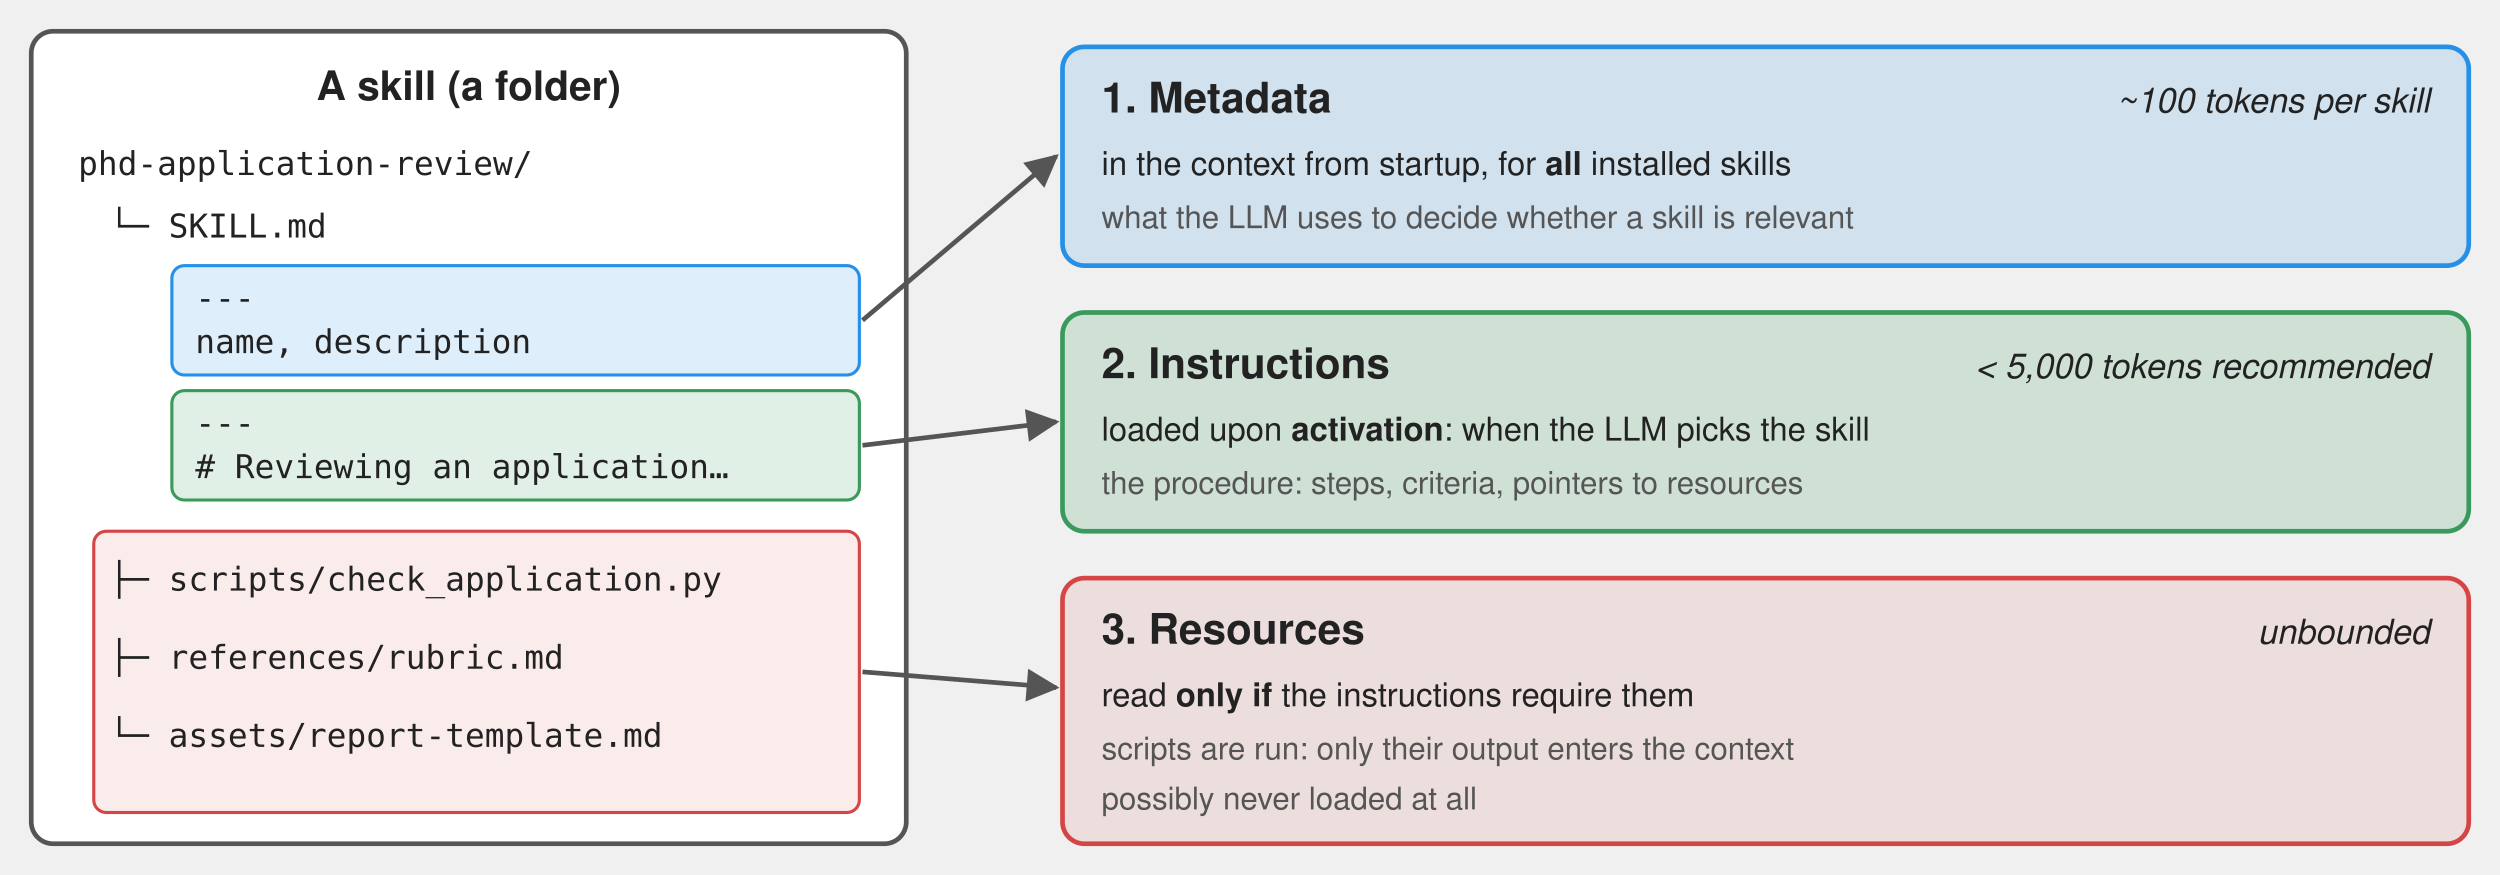
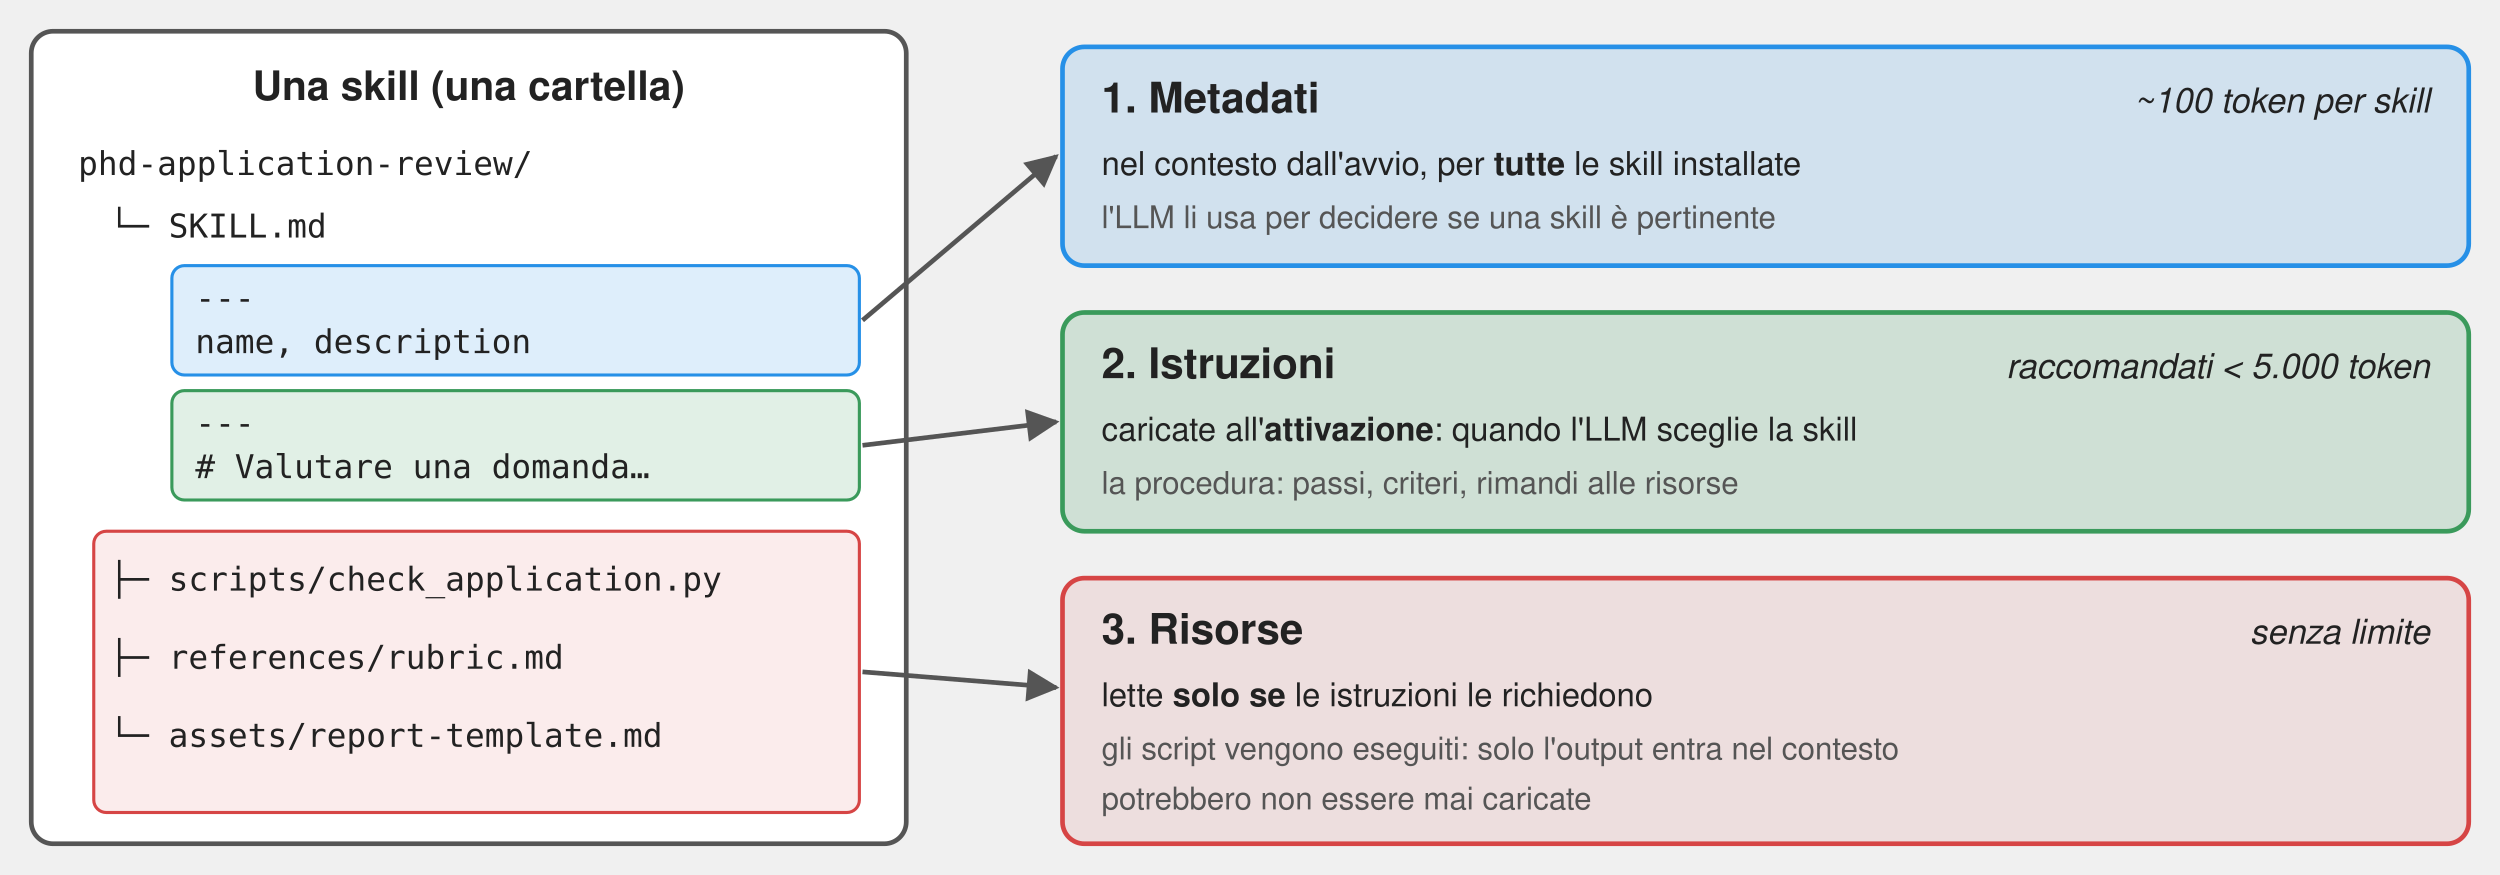
<svg xmlns="http://www.w3.org/2000/svg" viewBox="0 0 1600 560" font-family="Signika Negative, Helvetica, Arial, sans-serif" fill="#222">
  <defs>
    <marker id="a" viewBox="0 0 10 10" refX="9" refY="5" markerWidth="7" markerHeight="7" orient="auto-start-reverse">
      <path d="M0,0 L10,5 L0,10 z" fill="#555" />
    </marker>
  </defs>
  <rect x="20" y="20" width="560" height="520" rx="14" fill="#fff" stroke="#555" stroke-width="3" />
-   <text x="300" y="64" font-size="26" font-weight="600" text-anchor="middle">A skill (a folder)</text>
+   <text x="300" y="64" font-size="26" font-weight="600" text-anchor="middle">Una skill (una cartella)</text>
  <g font-family="monospace" font-size="21">
    <text x="50" y="112">phd-application-review/</text>
    <text x="70" y="152">└─ SKILL.md</text>
    <rect x="110" y="170" width="440" height="70" rx="8" fill="#2690e7" fill-opacity="0.15" stroke="#2690e7" stroke-width="2" />
    <text x="125" y="198">---</text>
    <text x="125" y="226">name, description</text>
    <rect x="110" y="250" width="440" height="70" rx="8" fill="#3a9a5b" fill-opacity="0.15" stroke="#3a9a5b" stroke-width="2" />
    <text x="125" y="278">---</text>
-     <text x="125" y="306"># Reviewing an application…</text>
+     <text x="125" y="306"># Valutare una domanda…</text>
    <rect x="60" y="340" width="490" height="180" rx="8" fill="#d64545" fill-opacity="0.10" stroke="#d64545" stroke-width="2" />
    <text x="70" y="378">├─ scripts/check_application.py</text>
    <text x="70" y="428">├─ references/rubric.md</text>
    <text x="70" y="478">└─ assets/report-template.md</text>
  </g>
  <g stroke="#555" stroke-width="3" fill="none">
    <line x1="552" y1="205" x2="676" y2="100" marker-end="url(#a)" />
    <line x1="552" y1="285" x2="676" y2="270" marker-end="url(#a)" />
    <line x1="552" y1="430" x2="676" y2="440" marker-end="url(#a)" />
  </g>
  <rect x="680" y="30" width="900" height="140" rx="14" fill="#2690e7" fill-opacity="0.15" stroke="#2690e7" stroke-width="3" />
-   <text x="705" y="72" font-size="27" font-weight="600">1. Metadata</text>
-   <text x="1555" y="72" font-size="22" text-anchor="end" font-style="italic">~100 tokens per skill</text>
-   <text x="705" y="112" font-size="21">in the context from startup, for <tspan font-weight="600">all</tspan> installed skills</text>
-   <text x="705" y="146" font-size="20" fill="#555">what the LLM uses to decide whether a skill is relevant</text>
+   <text x="705" y="72" font-size="27" font-weight="600">1. Metadati</text>
+   <text x="1555" y="72" font-size="22" text-anchor="end" font-style="italic">~100 token per skill</text>
+   <text x="705" y="112" font-size="21">nel contesto dall'avvio, per <tspan font-weight="600">tutte</tspan> le skill installate</text>
+   <text x="705" y="146" font-size="20" fill="#555">l'LLM li usa per decidere se una skill è pertinente</text>
  <rect x="680" y="200" width="900" height="140" rx="14" fill="#3a9a5b" fill-opacity="0.18" stroke="#3a9a5b" stroke-width="3" />
-   <text x="705" y="242" font-size="27" font-weight="600">2. Instructions</text>
-   <text x="1555" y="242" font-size="22" text-anchor="end" font-style="italic">&lt; 5,000 tokens recommended</text>
-   <text x="705" y="282" font-size="21">loaded upon <tspan font-weight="600">activation</tspan>: when the LLM picks the skill</text>
-   <text x="705" y="316" font-size="20" fill="#555">the procedure: steps, criteria, pointers to resources</text>
+   <text x="705" y="242" font-size="27" font-weight="600">2. Istruzioni</text>
+   <text x="1555" y="242" font-size="22" text-anchor="end" font-style="italic">raccomandati &lt; 5.000 token</text>
+   <text x="705" y="282" font-size="21">caricate all'<tspan font-weight="600">attivazione</tspan>: quando l'LLM sceglie la skill</text>
+   <text x="705" y="316" font-size="20" fill="#555">la procedura: passi, criteri, rimandi alle risorse</text>
  <rect x="680" y="370" width="900" height="170" rx="14" fill="#d64545" fill-opacity="0.10" stroke="#d64545" stroke-width="3" />
-   <text x="705" y="412" font-size="27" font-weight="600">3. Resources</text>
-   <text x="1555" y="412" font-size="22" text-anchor="end" font-style="italic">unbounded</text>
-   <text x="705" y="452" font-size="21">read <tspan font-weight="600">only if</tspan> the instructions require them</text>
-   <text x="705" y="486" font-size="20" fill="#555">scripts are run: only their output enters the context</text>
-   <text x="705" y="518" font-size="20" fill="#555">possibly never loaded at all</text>
+   <text x="705" y="412" font-size="27" font-weight="600">3. Risorse</text>
+   <text x="1555" y="412" font-size="22" text-anchor="end" font-style="italic">senza limite</text>
+   <text x="705" y="452" font-size="21">lette <tspan font-weight="600">solo se</tspan> le istruzioni le richiedono</text>
+   <text x="705" y="486" font-size="20" fill="#555">gli script vengono eseguiti: solo l'output entra nel contesto</text>
+   <text x="705" y="518" font-size="20" fill="#555">potrebbero non essere mai caricate</text>
</svg>
